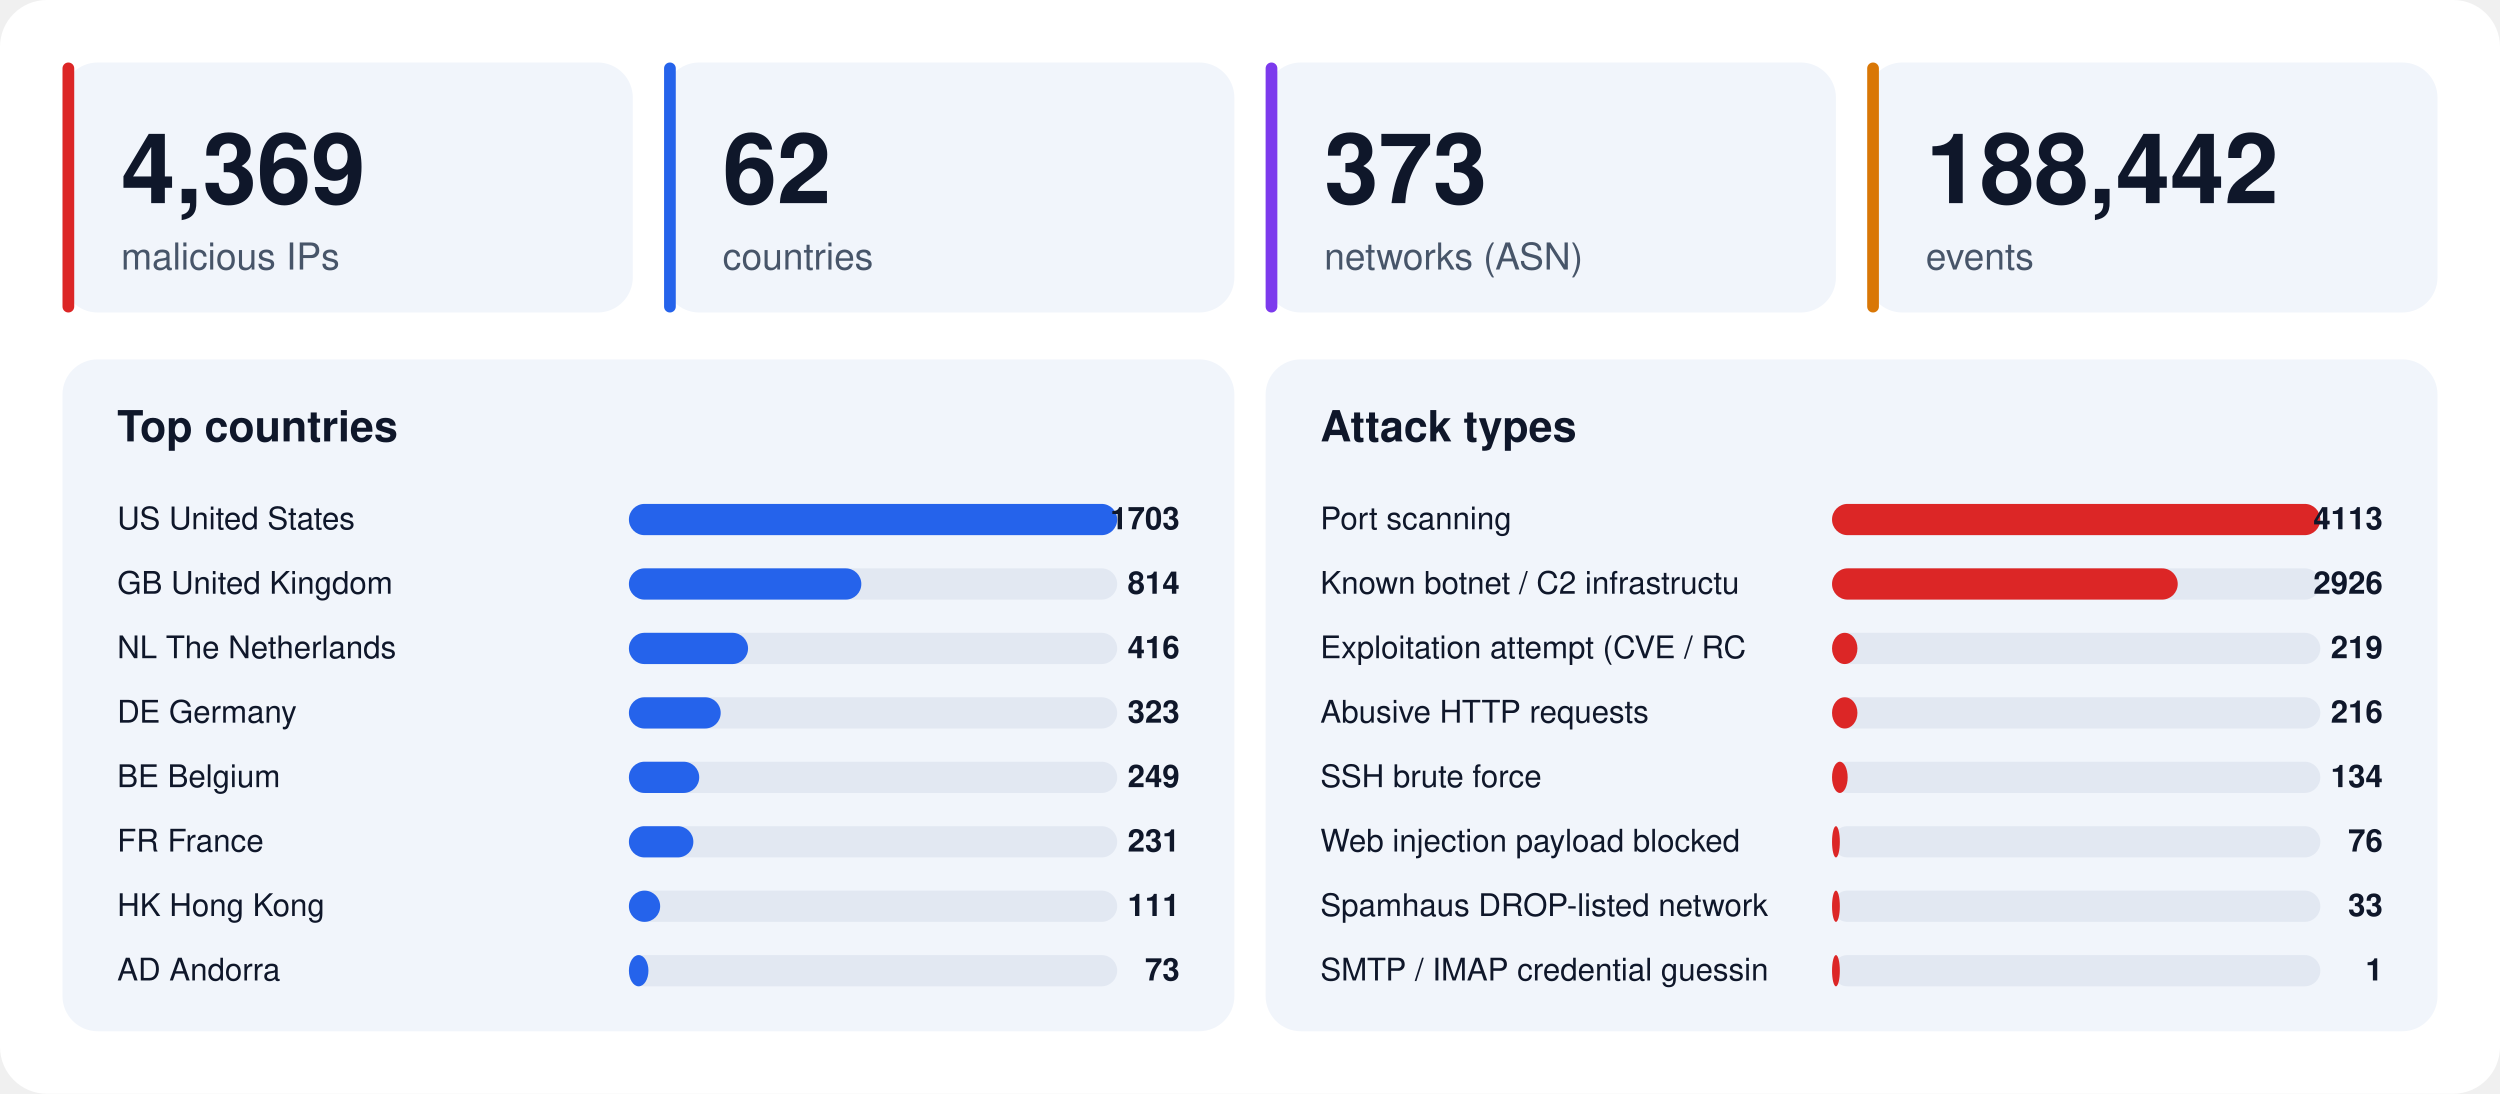
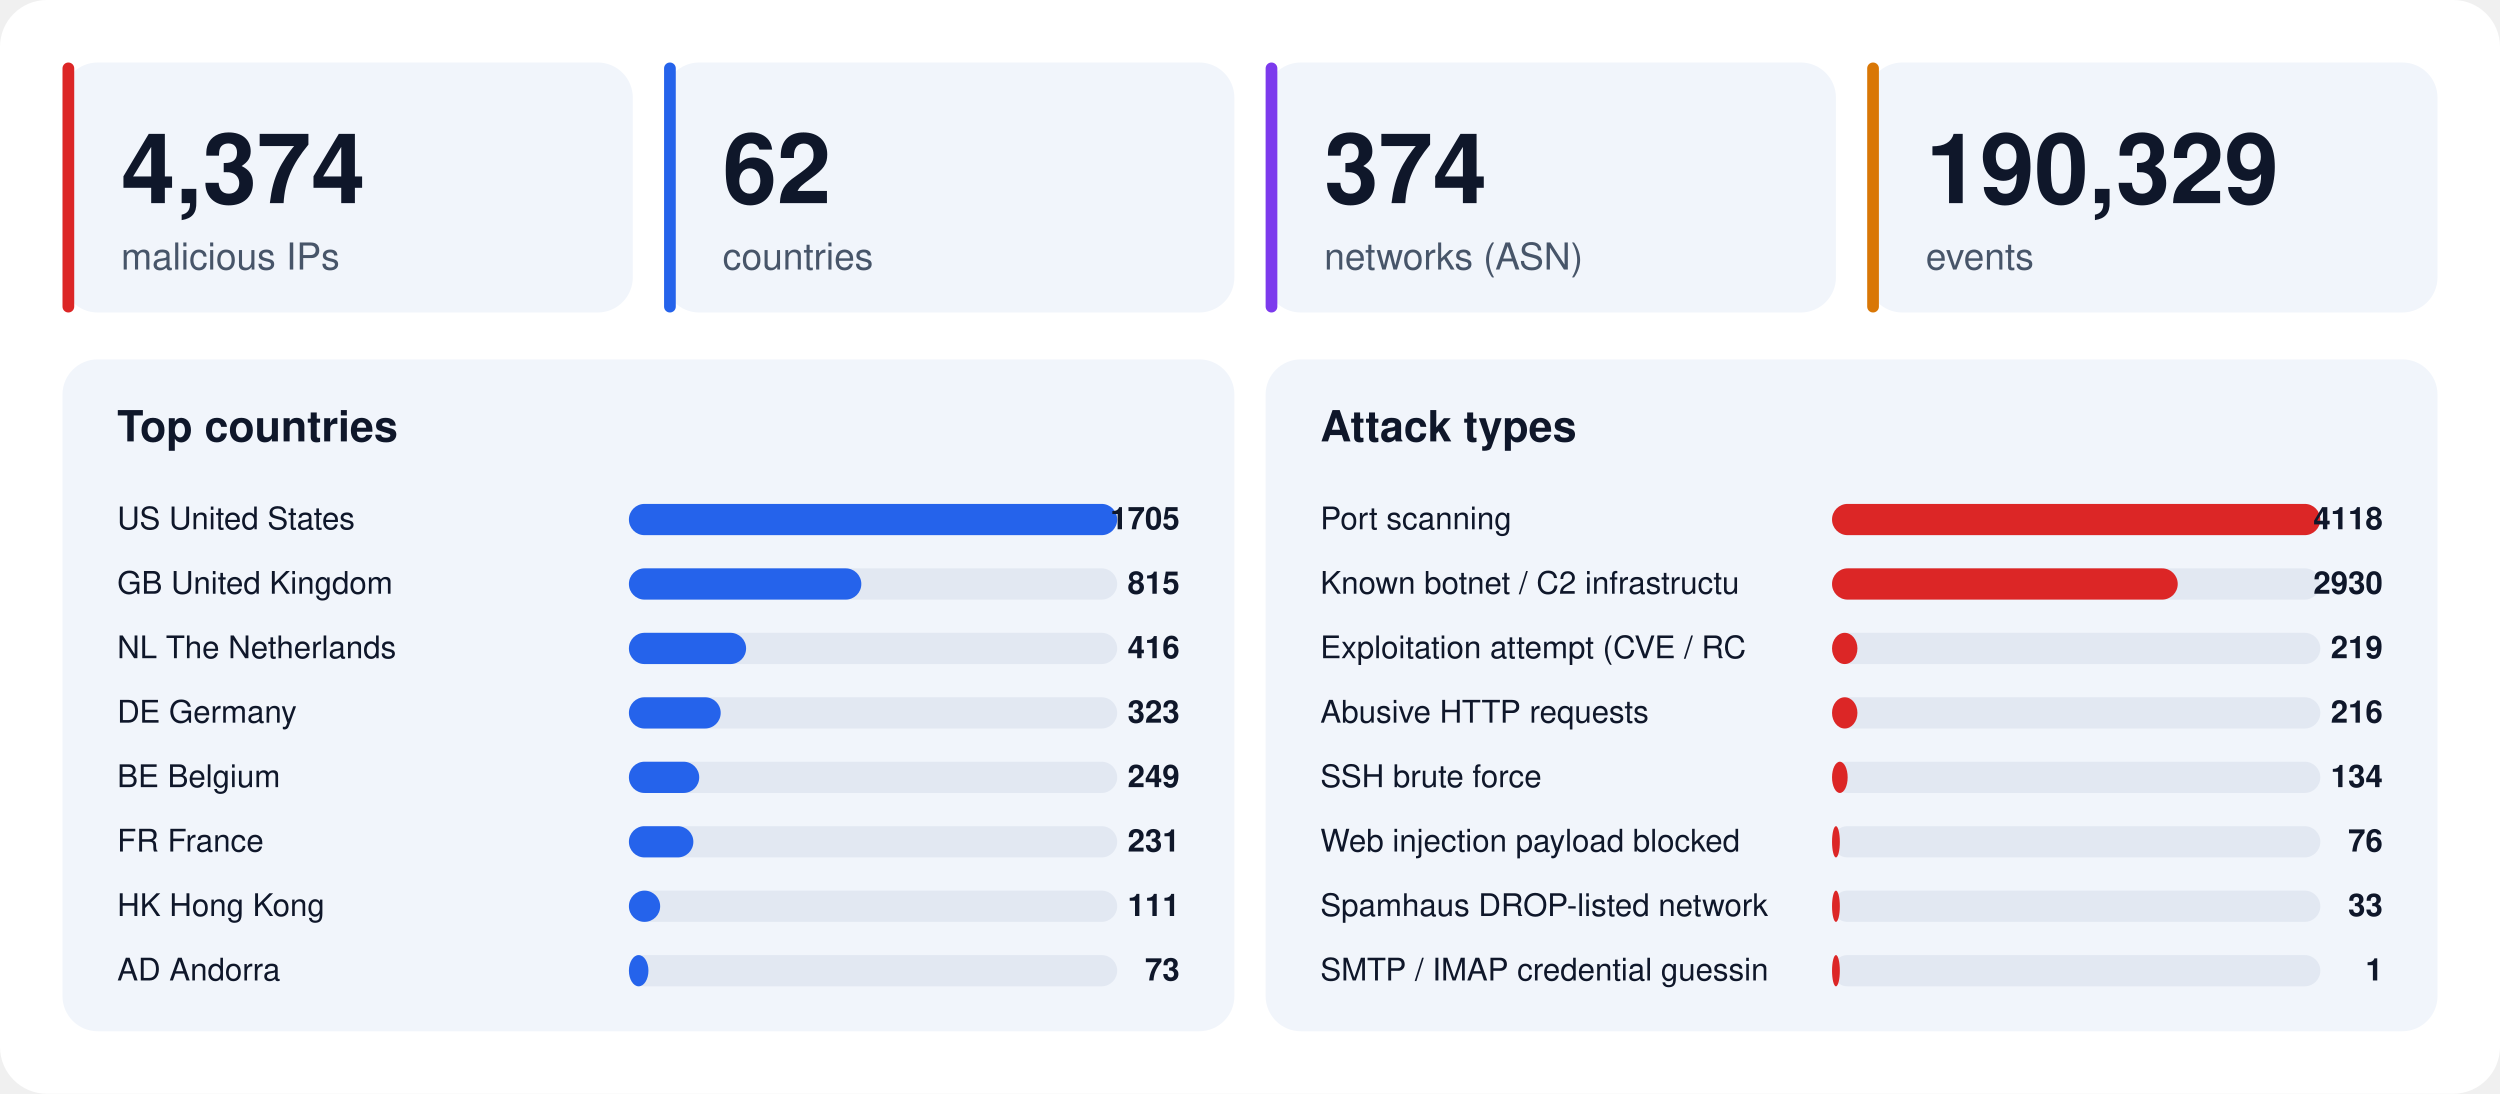
<svg xmlns="http://www.w3.org/2000/svg" width="1280" height="560" viewBox="0 0 1280 560" font-family="-apple-system,BlinkMacSystemFont,'Segoe UI',Helvetica,Arial,sans-serif">
  <rect width="1280" height="560" rx="24" fill="#ffffff" />
  <rect x="32" y="32" width="292" height="128" rx="18" fill="#f1f5fb" />
  <rect x="32" y="32" width="6" height="128" rx="3" fill="#dc2626" />
-   <text x="62" y="104" font-size="50" font-weight="800" fill="#0f172a">4,369</text>
+   <text x="62" y="104" font-size="50" font-weight="800" fill="#0f172a">4,374</text>
  <text x="62" y="138" font-size="19" fill="#475569">malicious IPs</text>
  <rect x="340" y="32" width="292" height="128" rx="18" fill="#f1f5fb" />
  <rect x="340" y="32" width="6" height="128" rx="3" fill="#2563eb" />
  <text x="370" y="104" font-size="50" font-weight="800" fill="#0f172a">62</text>
  <text x="370" y="138" font-size="19" fill="#475569">countries</text>
  <rect x="648" y="32" width="292" height="128" rx="18" fill="#f1f5fb" />
  <rect x="648" y="32" width="6" height="128" rx="3" fill="#7c3aed" />
-   <text x="678" y="104" font-size="50" font-weight="800" fill="#0f172a">373</text>
+   <text x="678" y="104" font-size="50" font-weight="800" fill="#0f172a">374</text>
  <text x="678" y="138" font-size="19" fill="#475569">networks (ASN)</text>
  <rect x="956" y="32" width="292" height="128" rx="18" fill="#f1f5fb" />
  <rect x="956" y="32" width="6" height="128" rx="3" fill="#d97706" />
-   <text x="986" y="104" font-size="50" font-weight="800" fill="#0f172a">188,442</text>
+   <text x="986" y="104" font-size="50" font-weight="800" fill="#0f172a">190,329</text>
  <text x="986" y="138" font-size="19" fill="#475569">events</text>
  <rect x="32" y="184" width="600" height="344" rx="18" fill="#f1f5fb" />
  <text x="60" y="226" font-size="22" font-weight="700" fill="#0f172a">Top countries</text>
  <text x="60" y="271" font-size="16" fill="#0f172a">US  United States</text>
  <rect x="322" y="258" width="250" height="16" rx="8" fill="#e2e8f2" />
  <rect x="322" y="258" width="250" height="16" rx="8" fill="#2563eb" />
-   <text x="604" y="271" font-size="16" font-weight="700" text-anchor="end" fill="#0f172a">1703</text>
+   <text x="604" y="271" font-size="16" font-weight="700" text-anchor="end" fill="#0f172a">1705</text>
  <text x="60" y="304" font-size="16" fill="#0f172a">GB  United Kingdom</text>
  <rect x="322" y="291" width="250" height="16" rx="8" fill="#e2e8f2" />
  <rect x="322" y="291" width="119" height="16" rx="8" fill="#2563eb" />
-   <text x="604" y="304" font-size="16" font-weight="700" text-anchor="end" fill="#0f172a">814</text>
+   <text x="604" y="304" font-size="16" font-weight="700" text-anchor="end" fill="#0f172a">815</text>
  <text x="60" y="337" font-size="16" fill="#0f172a">NL  The Netherlands</text>
  <rect x="322" y="324" width="250" height="16" rx="8" fill="#e2e8f2" />
-   <rect x="322" y="324" width="61" height="16" rx="8" fill="#2563eb" />
+   <rect x="322" y="324" width="60" height="16" rx="8" fill="#2563eb" />
  <text x="604" y="337" font-size="16" font-weight="700" text-anchor="end" fill="#0f172a">416</text>
  <text x="60" y="370" font-size="16" fill="#0f172a">DE  Germany</text>
  <rect x="322" y="357" width="250" height="16" rx="8" fill="#e2e8f2" />
  <rect x="322" y="357" width="47" height="16" rx="8" fill="#2563eb" />
  <text x="604" y="370" font-size="16" font-weight="700" text-anchor="end" fill="#0f172a">323</text>
  <text x="60" y="403" font-size="16" fill="#0f172a">BE  Belgium</text>
  <rect x="322" y="390" width="250" height="16" rx="8" fill="#e2e8f2" />
  <rect x="322" y="390" width="36" height="16" rx="8" fill="#2563eb" />
  <text x="604" y="403" font-size="16" font-weight="700" text-anchor="end" fill="#0f172a">249</text>
  <text x="60" y="436" font-size="16" fill="#0f172a">FR  France</text>
  <rect x="322" y="423" width="250" height="16" rx="8" fill="#e2e8f2" />
  <rect x="322" y="423" width="33" height="16" rx="8" fill="#2563eb" />
  <text x="604" y="436" font-size="16" font-weight="700" text-anchor="end" fill="#0f172a">231</text>
  <text x="60" y="469" font-size="16" fill="#0f172a">HK  Hong Kong</text>
  <rect x="322" y="456" width="250" height="16" rx="8" fill="#e2e8f2" />
  <rect x="322" y="456" width="16" height="16" rx="8" fill="#2563eb" />
  <text x="604" y="469" font-size="16" font-weight="700" text-anchor="end" fill="#0f172a">111</text>
  <text x="60" y="502" font-size="16" fill="#0f172a">AD  Andorra</text>
  <rect x="322" y="489" width="250" height="16" rx="8" fill="#e2e8f2" />
  <rect x="322" y="489" width="10" height="16" rx="8" fill="#2563eb" />
  <text x="604" y="502" font-size="16" font-weight="700" text-anchor="end" fill="#0f172a">73</text>
  <rect x="648" y="184" width="600" height="344" rx="18" fill="#f1f5fb" />
  <text x="676" y="226" font-size="22" font-weight="700" fill="#0f172a">Attack types</text>
  <text x="676" y="271" font-size="16" fill="#0f172a">Port scanning</text>
  <rect x="938" y="258" width="250" height="16" rx="8" fill="#e2e8f2" />
  <rect x="938" y="258" width="250" height="16" rx="8" fill="#dc2626" />
-   <text x="1220" y="271" font-size="16" font-weight="700" text-anchor="end" fill="#0f172a">4113</text>
+   <text x="1220" y="271" font-size="16" font-weight="700" text-anchor="end" fill="#0f172a">4118</text>
  <text x="676" y="304" font-size="16" fill="#0f172a">Known botnet / C2 infrastructu</text>
  <rect x="938" y="291" width="250" height="16" rx="8" fill="#e2e8f2" />
  <rect x="938" y="291" width="177" height="16" rx="8" fill="#dc2626" />
-   <text x="1220" y="304" font-size="16" font-weight="700" text-anchor="end" fill="#0f172a">2926</text>
+   <text x="1220" y="304" font-size="16" font-weight="700" text-anchor="end" fill="#0f172a">2930</text>
  <text x="676" y="337" font-size="16" fill="#0f172a">Exploitation attempt (CVE / RC</text>
  <rect x="938" y="324" width="250" height="16" rx="8" fill="#e2e8f2" />
  <rect x="938" y="324" width="13" height="16" rx="8" fill="#dc2626" />
  <text x="1220" y="337" font-size="16" font-weight="700" text-anchor="end" fill="#0f172a">219</text>
  <text x="676" y="370" font-size="16" fill="#0f172a">Abusive HTTP requests</text>
  <rect x="938" y="357" width="250" height="16" rx="8" fill="#e2e8f2" />
  <rect x="938" y="357" width="13" height="16" rx="8" fill="#dc2626" />
  <text x="1220" y="370" font-size="16" font-weight="700" text-anchor="end" fill="#0f172a">216</text>
  <text x="676" y="403" font-size="16" fill="#0f172a">SSH brute force</text>
  <rect x="938" y="390" width="250" height="16" rx="8" fill="#e2e8f2" />
  <rect x="938" y="390" width="8" height="16" rx="8" fill="#dc2626" />
  <text x="1220" y="403" font-size="16" font-weight="700" text-anchor="end" fill="#0f172a">134</text>
  <text x="676" y="436" font-size="16" fill="#0f172a">Web injection payload blocked </text>
  <rect x="938" y="423" width="250" height="16" rx="8" fill="#e2e8f2" />
  <rect x="938" y="423" width="4" height="16" rx="8" fill="#dc2626" />
  <text x="1220" y="436" font-size="16" font-weight="700" text-anchor="end" fill="#0f172a">76</text>
  <text x="676" y="469" font-size="16" fill="#0f172a">Spamhaus DROP-listed network</text>
  <rect x="938" y="456" width="250" height="16" rx="8" fill="#e2e8f2" />
  <rect x="938" y="456" width="4" height="16" rx="8" fill="#dc2626" />
  <text x="1220" y="469" font-size="16" font-weight="700" text-anchor="end" fill="#0f172a">33</text>
  <text x="676" y="502" font-size="16" fill="#0f172a">SMTP / IMAP credential guessin</text>
  <rect x="938" y="489" width="250" height="16" rx="8" fill="#e2e8f2" />
  <rect x="938" y="489" width="4" height="16" rx="8" fill="#dc2626" />
  <text x="1220" y="502" font-size="16" font-weight="700" text-anchor="end" fill="#0f172a">1</text>
</svg>
